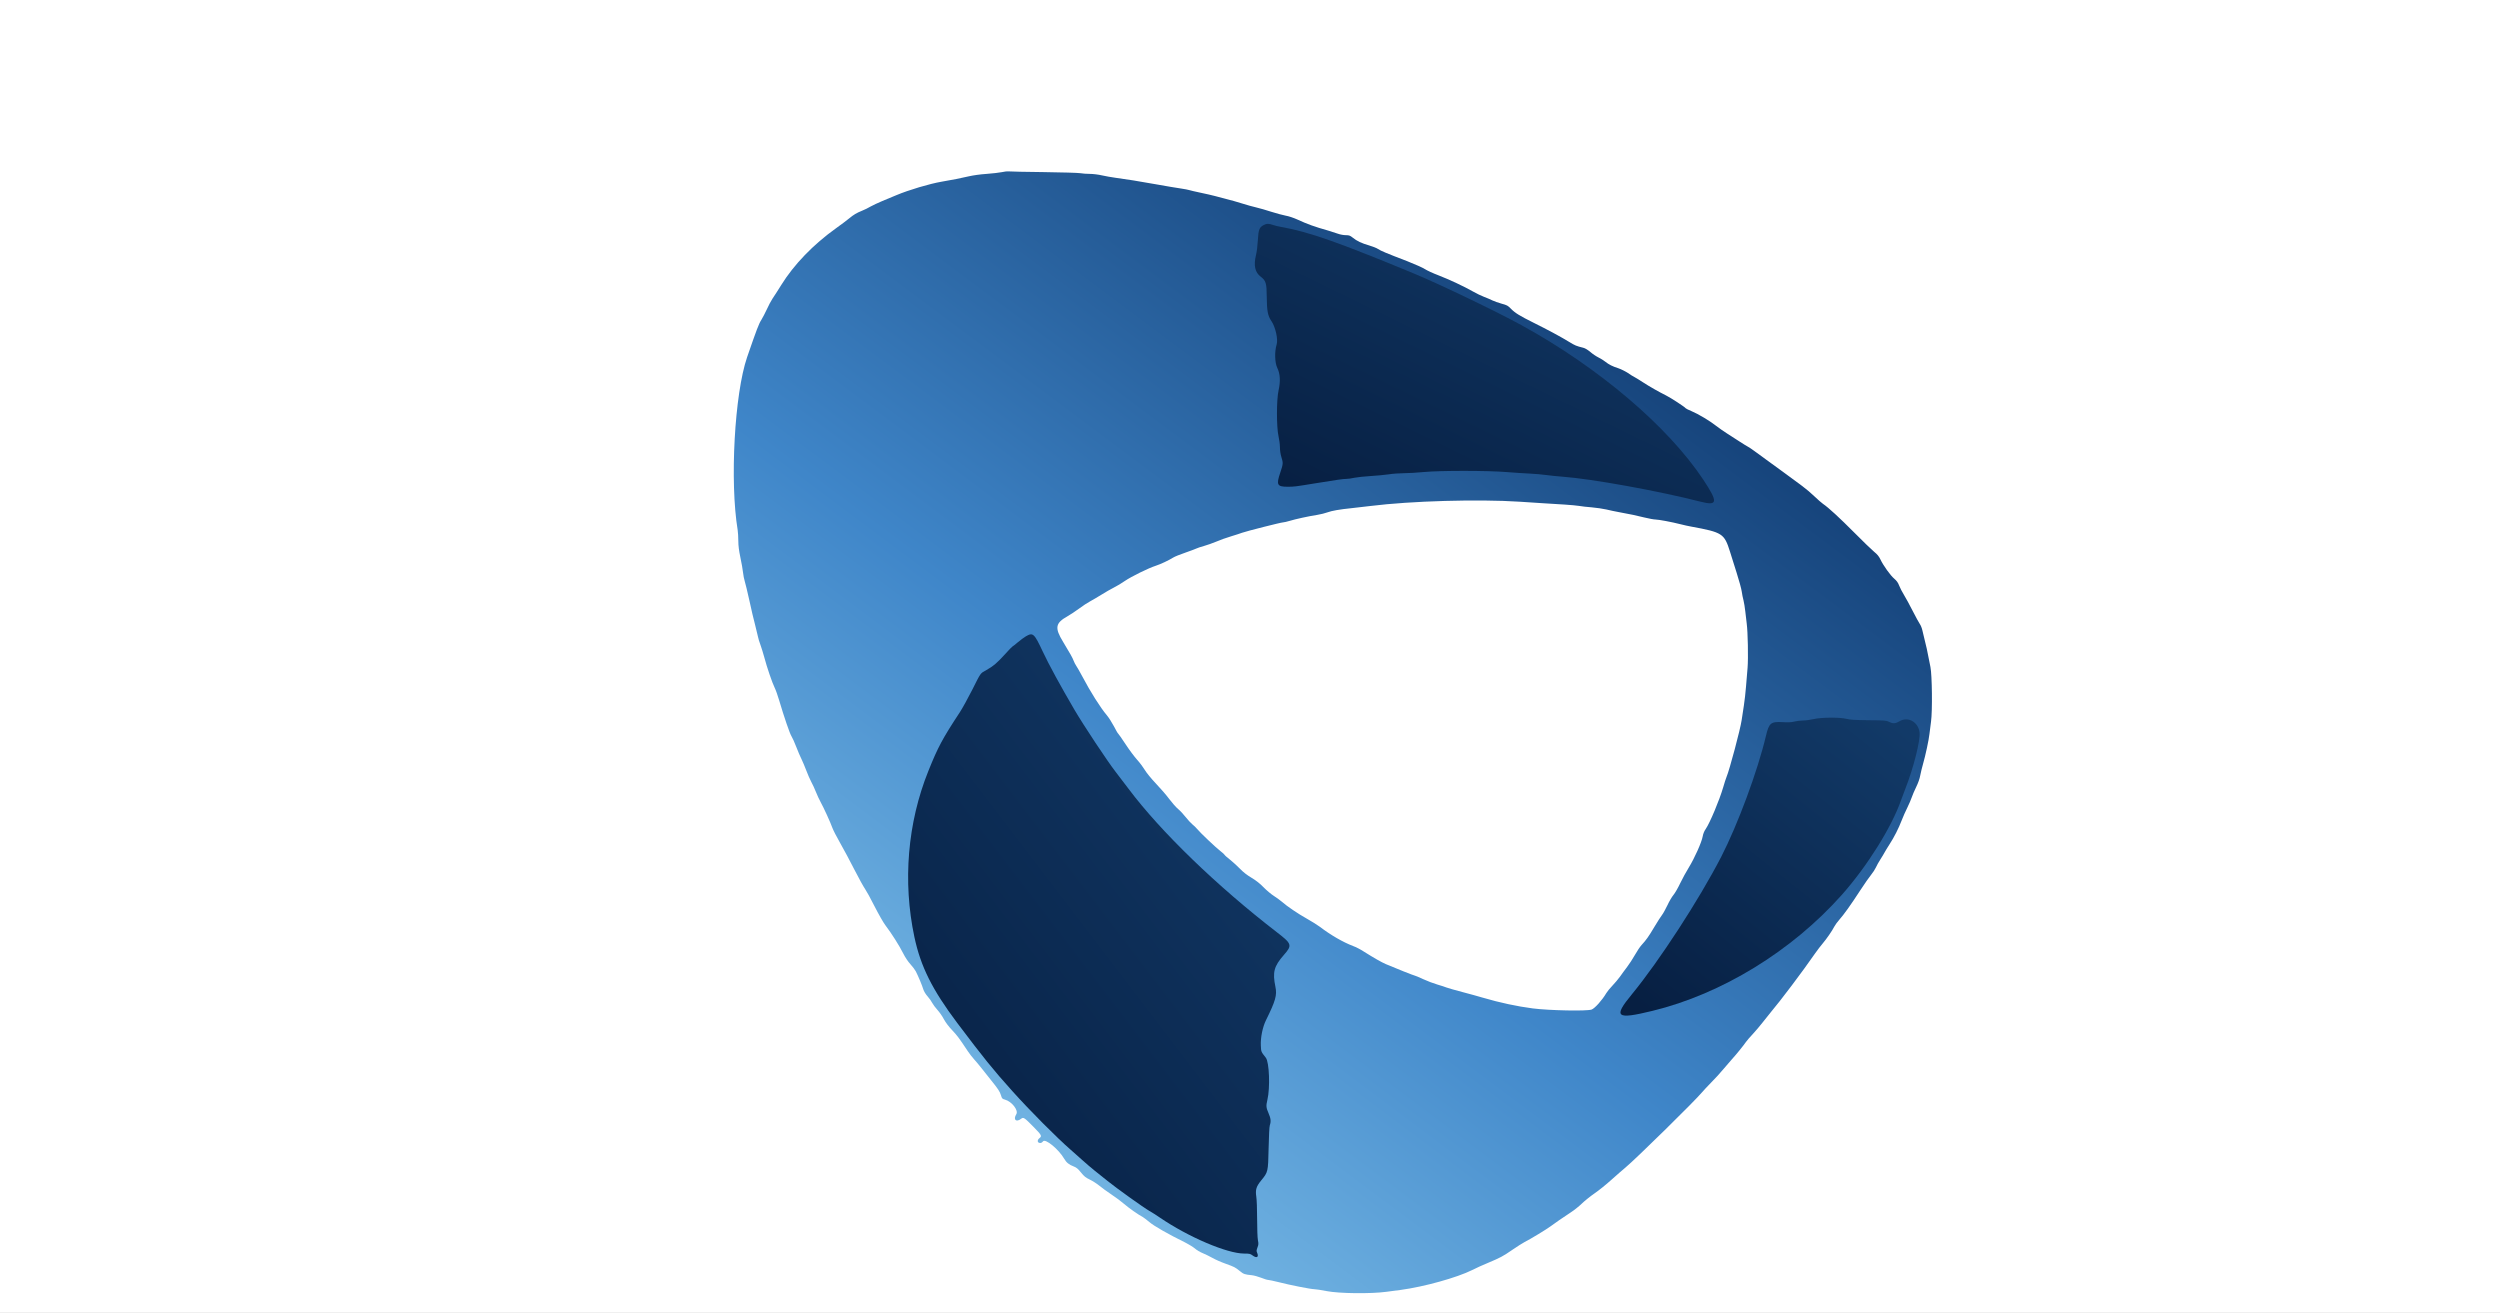
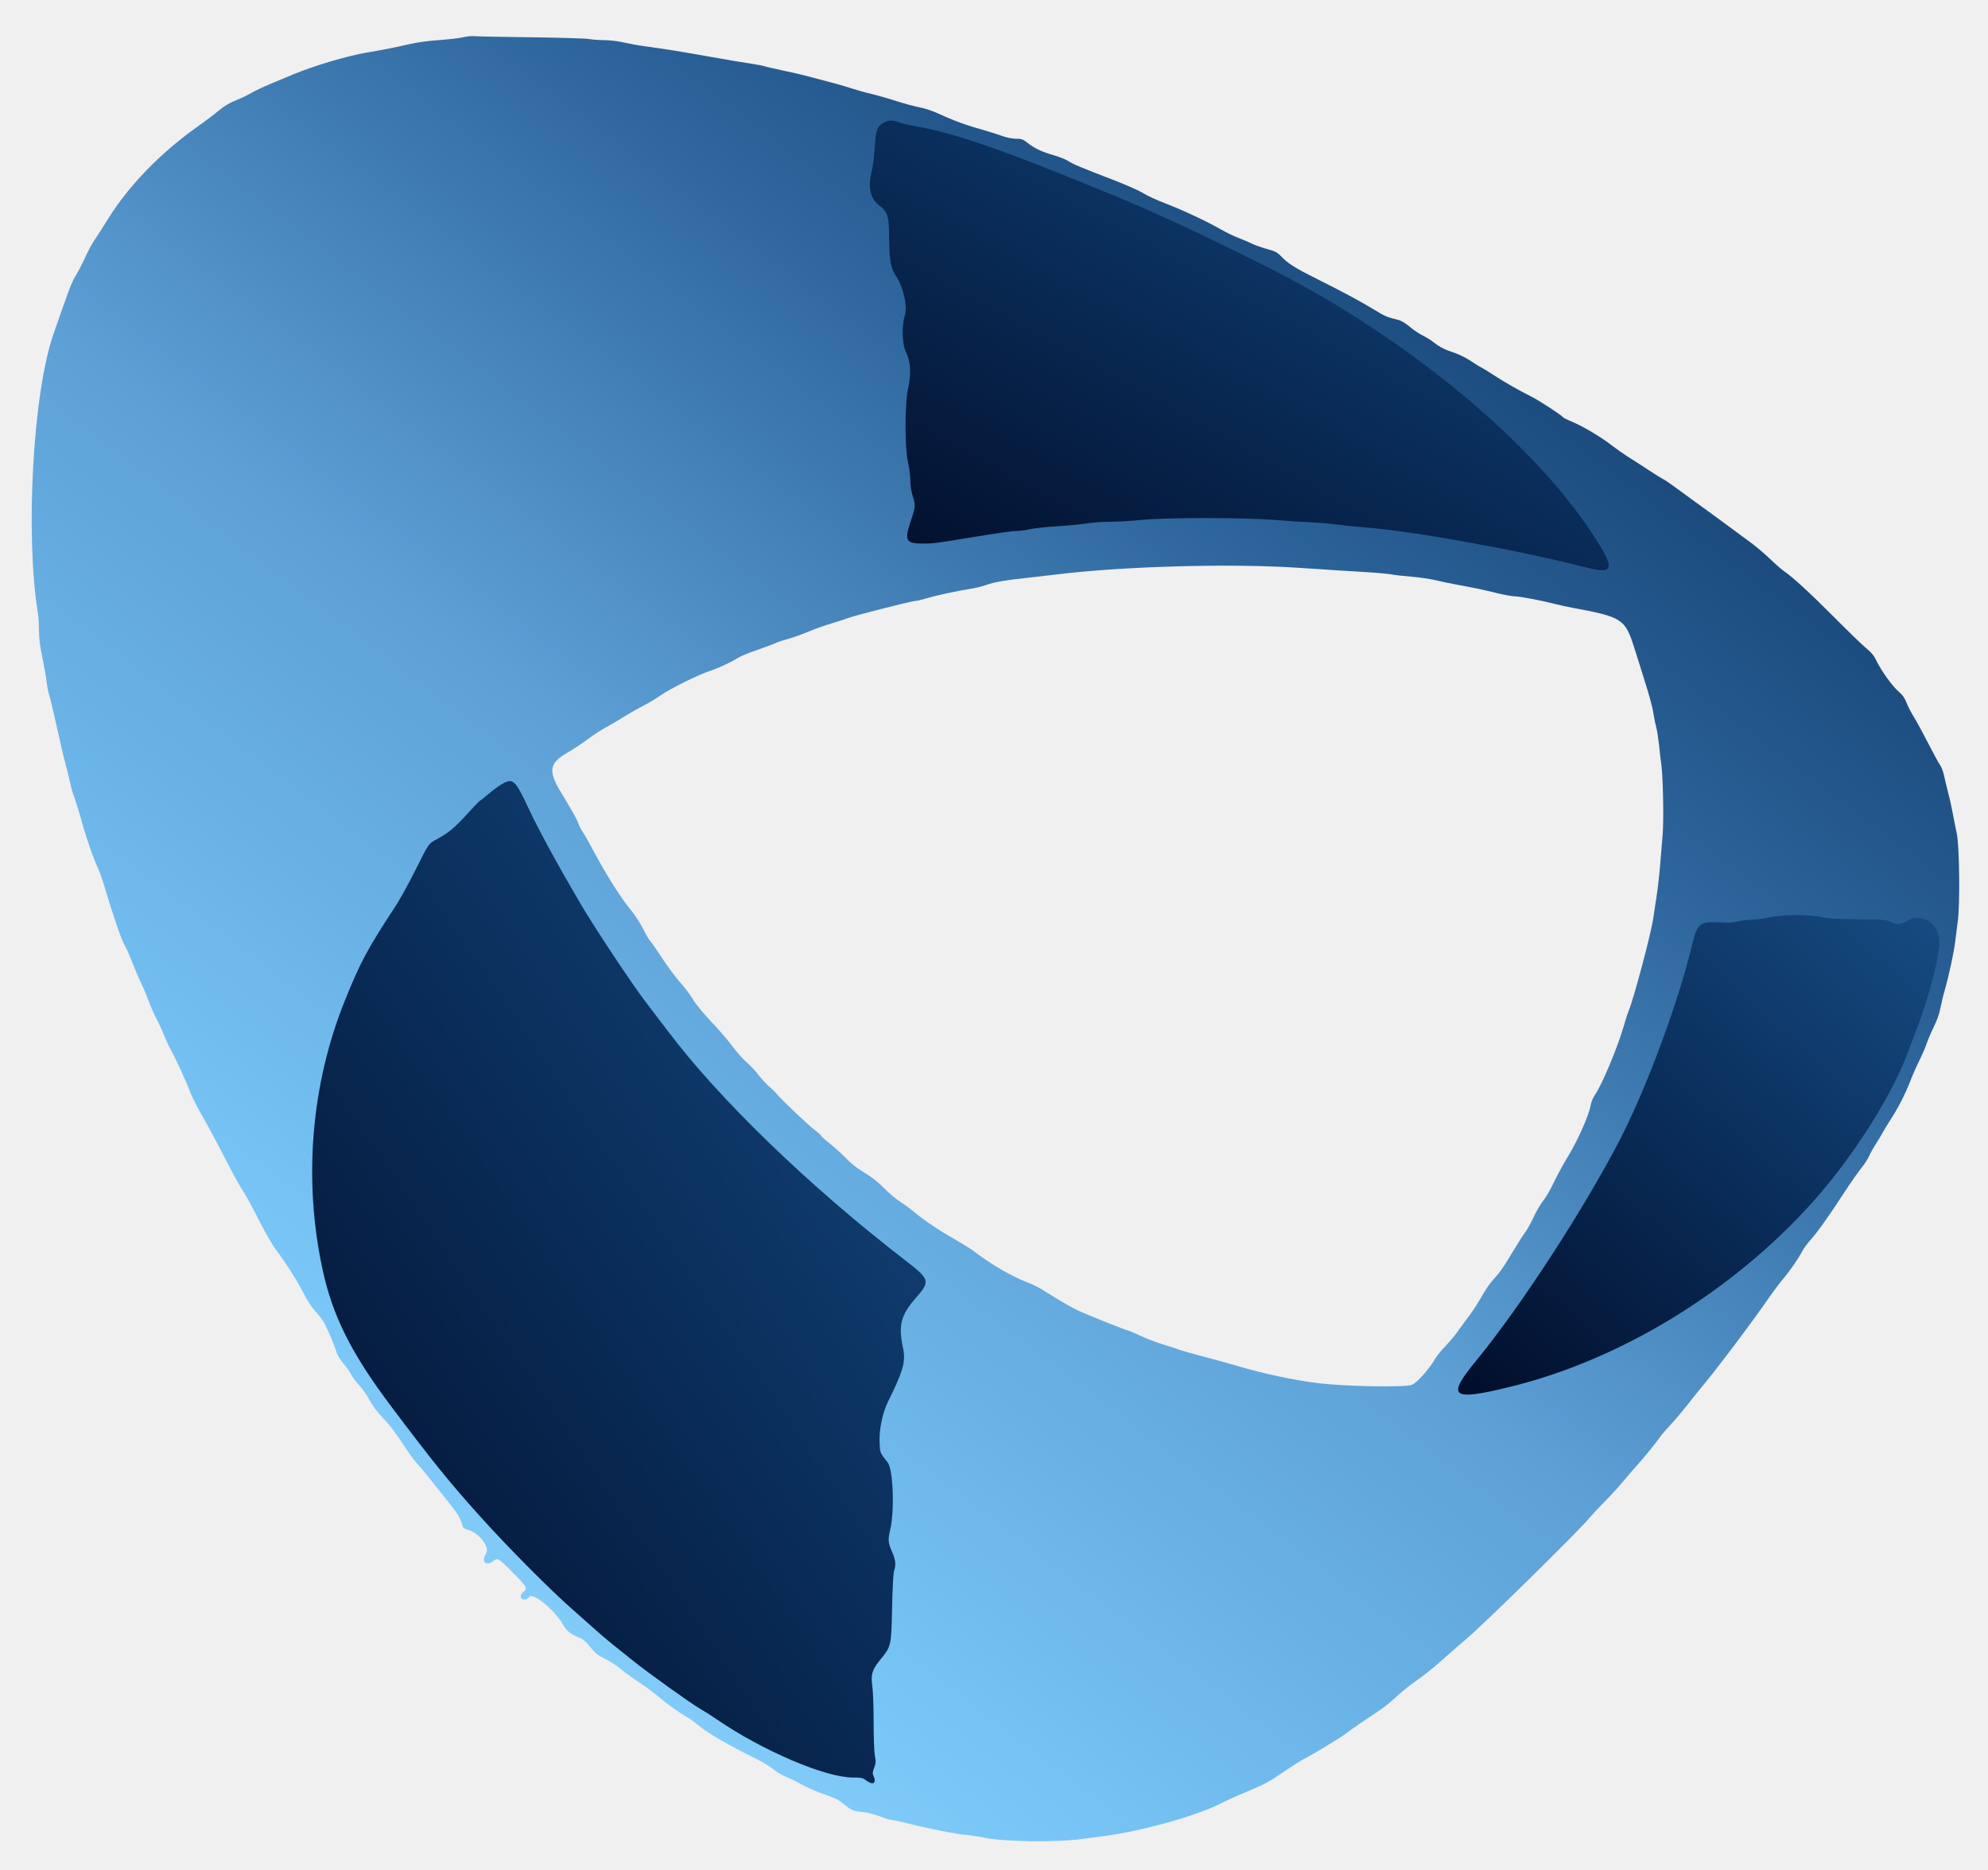
- <svg xmlns="http://www.w3.org/2000/svg" viewBox="0 0 3508 1841">
+ <svg xmlns="http://www.w3.org/2000/svg" viewBox="1002 209 1734 1630">
  <defs>
-     <linearGradient id="ring" x1="10%" y1="0%" x2="85%" y2="95%">
-       <stop offset="0%" stop-color="#8ecdf0" />
-       <stop offset="45%" stop-color="#3f86c9" />
-       <stop offset="100%" stop-color="#0a3064" />
+     <linearGradient id="ring" x1="8%" y1="0%" x2="88%" y2="98%">
+       <stop offset="0%" stop-color="#a4dcfb" />
+       <stop offset="22%" stop-color="#78c6f7" />
+       <stop offset="48%" stop-color="#5da0d6" />
+       <stop offset="72%" stop-color="#2b639a" />
+       <stop offset="100%" stop-color="#0a2f5c" />
    </linearGradient>
-     <linearGradient id="twist" x1="10%" y1="0%" x2="90%" y2="100%">
-       <stop offset="0%" stop-color="#071f42" />
-       <stop offset="100%" stop-color="#123a68" />
+     <linearGradient id="twist" x1="5%" y1="0%" x2="95%" y2="100%">
+       <stop offset="0%" stop-color="#020f2c" />
+       <stop offset="55%" stop-color="#0a2f5c" />
+       <stop offset="100%" stop-color="#164a80" />
    </linearGradient>
  </defs>
-   <rect width="3508" height="1841" fill="#ffffff" />
  <g transform="translate(0,1841) scale(0.1,-0.1)">
    <path d="M14055 15994 c-33 -7 -127 -18 -210 -24 -91 -6 -189 -20 -250 -34 -96 -23 -246 -53 -385 -76 -167 -29 -454 -114 -633 -189 -51 -21 -139 -58 -197 -82 -58 -24 -131 -59 -164 -77 -32 -19 -86 -46 -120 -59 -77 -31 -118 -56 -180 -107 -27 -23 -108 -84 -181 -136 -323 -230 -596 -514 -773 -800 -46 -74 -101 -160 -122 -190 -20 -30 -56 -97 -79 -149 -24 -52 -59 -119 -78 -150 -35 -54 -64 -130 -199 -521 -177 -515 -245 -1747 -133 -2428 5 -32 9 -100 9 -152 0 -67 9 -135 29 -232 16 -75 33 -169 37 -210 4 -40 15 -95 24 -123 9 -27 38 -149 65 -270 26 -121 62 -276 81 -345 18 -69 36 -143 40 -165 4 -22 19 -74 35 -115 15 -42 39 -120 54 -175 36 -138 112 -359 145 -425 15 -30 44 -111 64 -180 68 -230 148 -463 171 -499 13 -20 44 -88 68 -151 25 -64 58 -143 75 -175 16 -33 46 -104 66 -157 20 -54 52 -126 70 -160 19 -35 49 -99 66 -143 17 -44 47 -107 65 -140 42 -75 141 -292 166 -364 11 -30 59 -125 108 -210 49 -86 140 -255 201 -376 62 -121 129 -242 148 -268 19 -27 80 -137 134 -245 55 -108 123 -228 153 -267 87 -115 194 -284 246 -388 30 -60 71 -121 104 -157 30 -32 64 -78 76 -101 35 -69 90 -200 105 -252 9 -28 33 -68 59 -97 25 -28 55 -70 66 -93 12 -23 45 -67 73 -98 28 -31 69 -89 90 -130 25 -46 68 -104 117 -155 71 -75 97 -110 219 -294 24 -36 62 -85 85 -110 23 -25 73 -85 111 -133 38 -49 97 -123 131 -165 98 -121 123 -159 139 -212 13 -45 18 -50 56 -60 95 -26 192 -150 159 -204 -48 -76 -3 -119 67 -65 33 26 44 19 170 -109 120 -122 126 -133 86 -164 -32 -26 -29 -62 6 -66 17 -3 31 4 46 23 33 42 220 -112 297 -245 31 -54 68 -83 134 -108 37 -14 59 -32 101 -84 45 -56 67 -73 126 -101 39 -19 98 -57 131 -84 33 -28 109 -83 169 -123 60 -39 141 -100 180 -134 63 -55 202 -153 264 -185 12 -7 53 -38 90 -69 64 -55 263 -169 501 -286 51 -26 113 -64 138 -85 24 -22 73 -51 109 -65 36 -15 98 -45 137 -67 40 -23 121 -59 181 -80 130 -47 137 -51 204 -105 52 -43 68 -48 169 -58 29 -3 86 -19 128 -35 42 -17 87 -31 100 -31 13 0 77 -14 142 -30 154 -40 457 -100 505 -100 20 0 99 -12 175 -27 175 -34 615 -39 833 -10 69 9 161 21 205 27 325 43 791 173 1001 278 55 28 156 74 225 102 173 73 208 91 344 185 66 45 140 92 165 105 82 41 314 182 370 224 63 47 159 113 280 193 47 30 117 86 155 123 39 38 118 102 176 142 59 40 166 126 239 192 72 65 161 142 196 171 141 116 979 939 1077 1058 19 23 77 85 128 137 52 52 126 133 164 179 39 46 95 112 125 145 64 70 165 195 200 246 13 19 56 69 95 110 38 41 99 113 135 159 36 47 88 111 115 144 138 163 448 574 623 827 33 47 81 110 107 140 55 65 133 177 164 238 12 23 43 66 69 95 62 69 159 204 294 412 61 94 131 193 155 222 24 29 53 74 65 100 11 26 40 77 63 113 23 36 50 80 59 98 9 18 41 69 70 115 65 100 127 222 171 337 18 47 53 126 78 176 24 49 52 114 62 144 10 30 38 96 62 145 28 57 50 118 58 165 8 41 25 113 39 160 34 117 82 342 90 420 4 36 14 114 22 173 21 146 15 654 -8 767 -9 41 -24 116 -33 165 -9 50 -27 135 -42 190 -14 55 -31 126 -38 159 -7 32 -23 72 -35 88 -12 17 -58 101 -102 187 -44 86 -99 188 -123 226 -24 39 -54 96 -66 128 -16 42 -35 68 -69 97 -53 44 -154 185 -195 272 -19 40 -43 70 -88 106 -34 28 -159 149 -278 269 -206 207 -362 351 -439 403 -19 13 -73 60 -120 105 -47 45 -123 110 -170 144 -47 34 -155 114 -240 177 -85 62 -204 150 -265 193 -60 44 -137 100 -170 124 -33 24 -71 50 -85 57 -14 7 -68 40 -120 74 -52 35 -133 87 -180 116 -47 30 -114 77 -150 105 -86 68 -251 167 -345 206 -41 17 -78 35 -81 40 -10 17 -208 146 -274 179 -105 52 -239 129 -325 185 -44 29 -96 61 -115 71 -19 9 -63 36 -97 60 -35 23 -93 52 -130 65 -88 28 -138 54 -188 94 -22 18 -65 44 -95 59 -31 15 -82 49 -113 76 -36 30 -74 54 -100 60 -97 24 -117 32 -198 82 -116 71 -303 172 -499 269 -199 99 -260 137 -320 198 -40 42 -55 50 -130 70 -47 13 -106 34 -132 47 -26 13 -77 35 -115 49 -37 14 -106 47 -153 74 -129 73 -329 167 -484 227 -77 29 -163 69 -192 88 -28 19 -139 68 -245 110 -303 116 -371 145 -412 172 -21 14 -77 36 -125 50 -105 30 -173 62 -230 109 -38 30 -51 35 -98 35 -30 0 -80 9 -112 21 -31 11 -93 31 -137 44 -192 54 -290 90 -431 155 -51 23 -121 47 -164 54 -41 8 -131 32 -200 54 -69 23 -165 50 -215 62 -49 11 -130 34 -180 50 -81 26 -133 41 -395 109 -41 11 -133 32 -205 47 -71 15 -141 31 -155 36 -13 5 -67 15 -120 23 -52 7 -210 34 -350 59 -265 47 -395 68 -565 91 -55 7 -142 23 -192 34 -51 12 -128 21 -170 21 -43 0 -104 4 -136 10 -32 5 -261 12 -510 15 -249 3 -470 7 -492 10 -22 2 -67 -3 -100 -11z m7270 -4624 c88 -5 232 -15 320 -21 88 -5 227 -14 308 -19 82 -5 174 -14 205 -19 31 -6 111 -15 177 -20 66 -6 158 -19 205 -30 47 -11 123 -28 170 -36 185 -34 250 -48 362 -76 65 -16 137 -29 160 -29 45 -1 219 -33 353 -67 44 -11 109 -26 145 -32 440 -81 465 -97 545 -351 19 -58 61 -192 94 -299 34 -106 66 -224 71 -261 5 -37 16 -93 25 -125 8 -31 19 -101 25 -154 5 -53 14 -130 20 -171 16 -120 23 -483 12 -620 -6 -69 -16 -188 -22 -265 -6 -77 -19 -196 -30 -265 -11 -69 -24 -160 -31 -204 -18 -127 -170 -699 -213 -800 -9 -22 -30 -86 -46 -143 -54 -184 -186 -498 -245 -585 -21 -29 -37 -69 -43 -105 -14 -82 -116 -308 -193 -433 -36 -58 -91 -158 -122 -223 -31 -66 -74 -140 -95 -165 -22 -26 -60 -91 -85 -145 -26 -54 -59 -115 -75 -135 -16 -20 -64 -95 -107 -167 -82 -138 -114 -183 -180 -255 -23 -25 -65 -88 -94 -140 -29 -52 -79 -128 -110 -169 -31 -41 -76 -101 -99 -135 -24 -34 -72 -90 -106 -126 -35 -36 -73 -83 -86 -105 -58 -99 -160 -213 -206 -231 -64 -24 -593 -14 -827 16 -217 28 -465 81 -702 151 -55 17 -184 52 -286 79 -102 27 -202 55 -221 63 -19 8 -77 27 -129 42 -52 15 -142 49 -200 76 -58 27 -110 49 -116 49 -11 0 -288 110 -408 162 -66 29 -157 81 -320 183 -38 25 -101 57 -140 71 -141 54 -311 152 -466 270 -30 23 -112 74 -181 113 -126 70 -280 175 -351 238 -21 18 -70 54 -110 80 -40 25 -106 81 -147 123 -51 53 -105 95 -170 134 -63 37 -117 80 -160 125 -36 37 -98 94 -138 126 -40 31 -75 62 -78 69 -3 7 -28 30 -57 52 -60 45 -289 262 -329 312 -15 18 -45 48 -67 65 -22 18 -64 64 -94 102 -30 39 -78 90 -106 113 -29 24 -84 87 -124 140 -39 53 -123 150 -187 217 -67 71 -131 149 -154 188 -22 37 -70 102 -109 145 -38 42 -112 141 -163 219 -51 78 -98 144 -103 148 -6 3 -33 50 -60 103 -28 53 -73 124 -101 157 -88 104 -227 323 -344 545 -34 63 -71 129 -84 147 -12 17 -29 50 -37 72 -13 37 -50 104 -148 265 -120 196 -109 263 63 359 36 20 108 68 160 106 52 39 122 85 155 102 33 18 105 60 160 94 55 35 133 79 174 100 41 20 111 62 155 93 91 62 330 180 433 213 70 23 179 74 245 115 20 13 96 44 167 68 71 25 142 51 158 59 15 8 64 24 108 36 44 12 121 40 172 61 50 22 145 56 210 75 65 20 134 42 154 50 53 20 545 145 573 145 13 0 55 10 92 21 82 25 264 65 387 84 49 8 114 24 145 36 60 22 166 41 342 59 58 6 175 20 260 30 570 71 1512 98 2095 60z" fill="url(#ring)" fill-rule="evenodd" />
    <path d="M17730 15251 c-59 -31 -72 -65 -80 -214 -4 -73 -15 -163 -25 -202 -37 -151 -16 -246 67 -309 71 -54 82 -91 83 -276 2 -204 14 -271 66 -346 56 -82 95 -256 73 -327 -31 -103 -27 -256 10 -332 40 -83 45 -186 17 -312 -30 -132 -30 -515 -1 -643 11 -47 20 -117 20 -157 0 -42 8 -97 20 -135 27 -85 26 -97 -15 -219 -59 -173 -45 -199 105 -199 89 0 111 3 360 44 331 54 417 66 460 66 25 0 77 7 115 16 39 8 140 19 225 24 85 5 200 16 255 24 55 9 152 16 215 16 63 0 192 8 285 17 225 21 888 21 1155 -1 102 -8 246 -18 320 -21 74 -3 182 -13 240 -21 58 -8 159 -18 225 -23 413 -30 1349 -200 1939 -351 240 -61 246 -8 38 307 -495 747 -1468 1575 -2547 2167 -343 189 -1155 579 -1510 726 -1065 441 -1479 587 -1865 655 -41 7 -95 20 -119 29 -57 21 -89 20 -131 -3z" fill="url(#twist)" />
    <path d="M14395 9481 c-27 -16 -79 -54 -115 -85 -36 -31 -68 -56 -71 -56 -4 0 -51 -48 -104 -107 -116 -128 -166 -170 -262 -224 -90 -50 -76 -30 -202 -281 -59 -117 -137 -258 -173 -313 -243 -369 -306 -487 -441 -823 -292 -725 -362 -1551 -196 -2331 88 -413 249 -736 598 -1201 367 -487 505 -659 776 -960 245 -273 624 -654 815 -820 47 -41 123 -109 170 -151 47 -43 124 -108 171 -146 47 -37 128 -102 180 -144 120 -98 510 -377 586 -420 32 -18 99 -60 148 -94 396 -271 943 -505 1183 -505 73 0 87 -3 116 -25 61 -46 94 -26 65 39 -10 20 -8 35 6 72 15 39 16 54 6 102 -6 32 -11 158 -11 296 0 134 -5 275 -12 318 -14 94 0 139 68 223 98 119 98 121 105 450 4 175 10 304 17 325 19 55 14 97 -18 170 -34 77 -36 103 -16 187 40 166 27 530 -22 591 -67 85 -66 82 -70 171 -5 113 25 259 72 355 135 273 157 352 133 468 -43 207 -21 289 118 448 120 136 114 156 -97 318 -843 650 -1631 1412 -2081 2012 -56 74 -138 182 -183 240 -116 150 -449 652 -574 865 -193 329 -366 646 -446 818 -122 261 -139 276 -239 218z" fill="url(#twist)" />
    <path d="M25445 8319 c-44 -10 -109 -19 -145 -19 -36 0 -91 -7 -123 -15 -42 -11 -84 -13 -164 -8 -165 9 -190 -11 -233 -192 -117 -495 -396 -1247 -629 -1700 -311 -602 -868 -1459 -1251 -1925 -267 -324 -224 -359 285 -235 972 236 1957 839 2659 1628 355 400 698 947 831 1327 13 36 40 108 60 160 114 288 215 687 200 794 -19 146 -162 226 -280 156 -59 -35 -92 -37 -147 -9 -38 20 -59 21 -287 23 -190 2 -261 6 -311 19 -94 24 -356 22 -465 -4z" fill="url(#twist)" />
  </g>
</svg>
